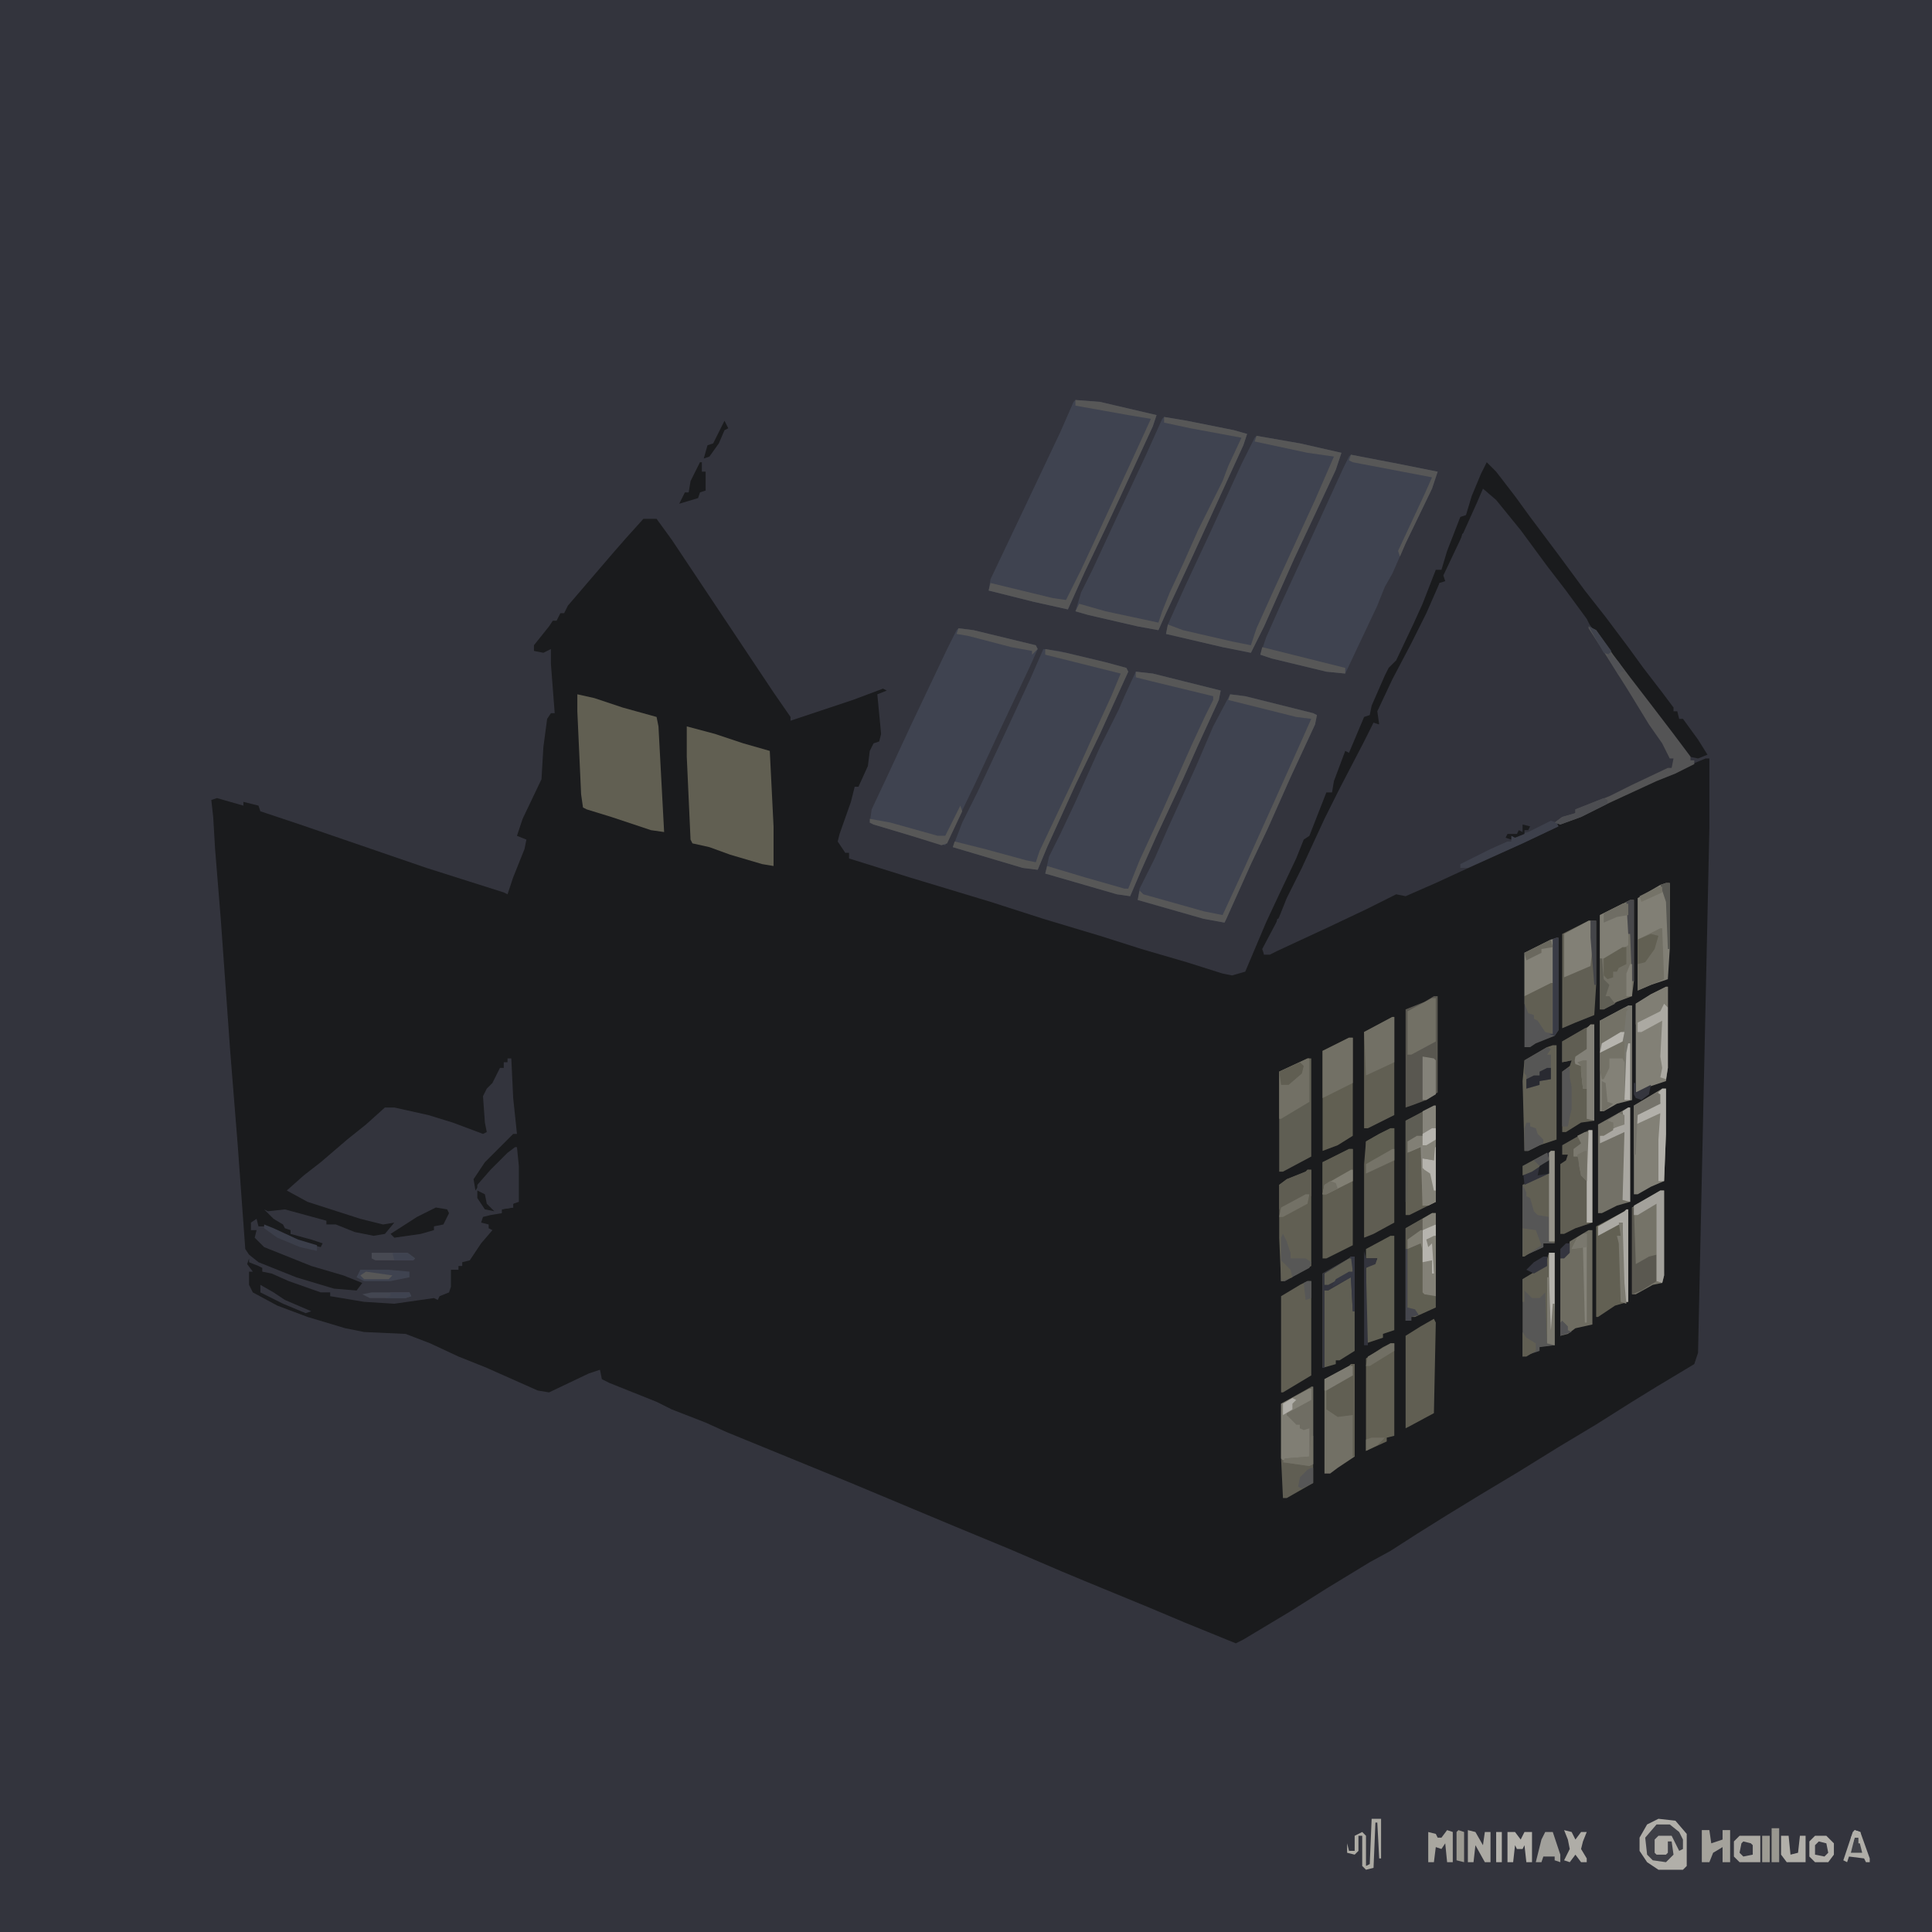
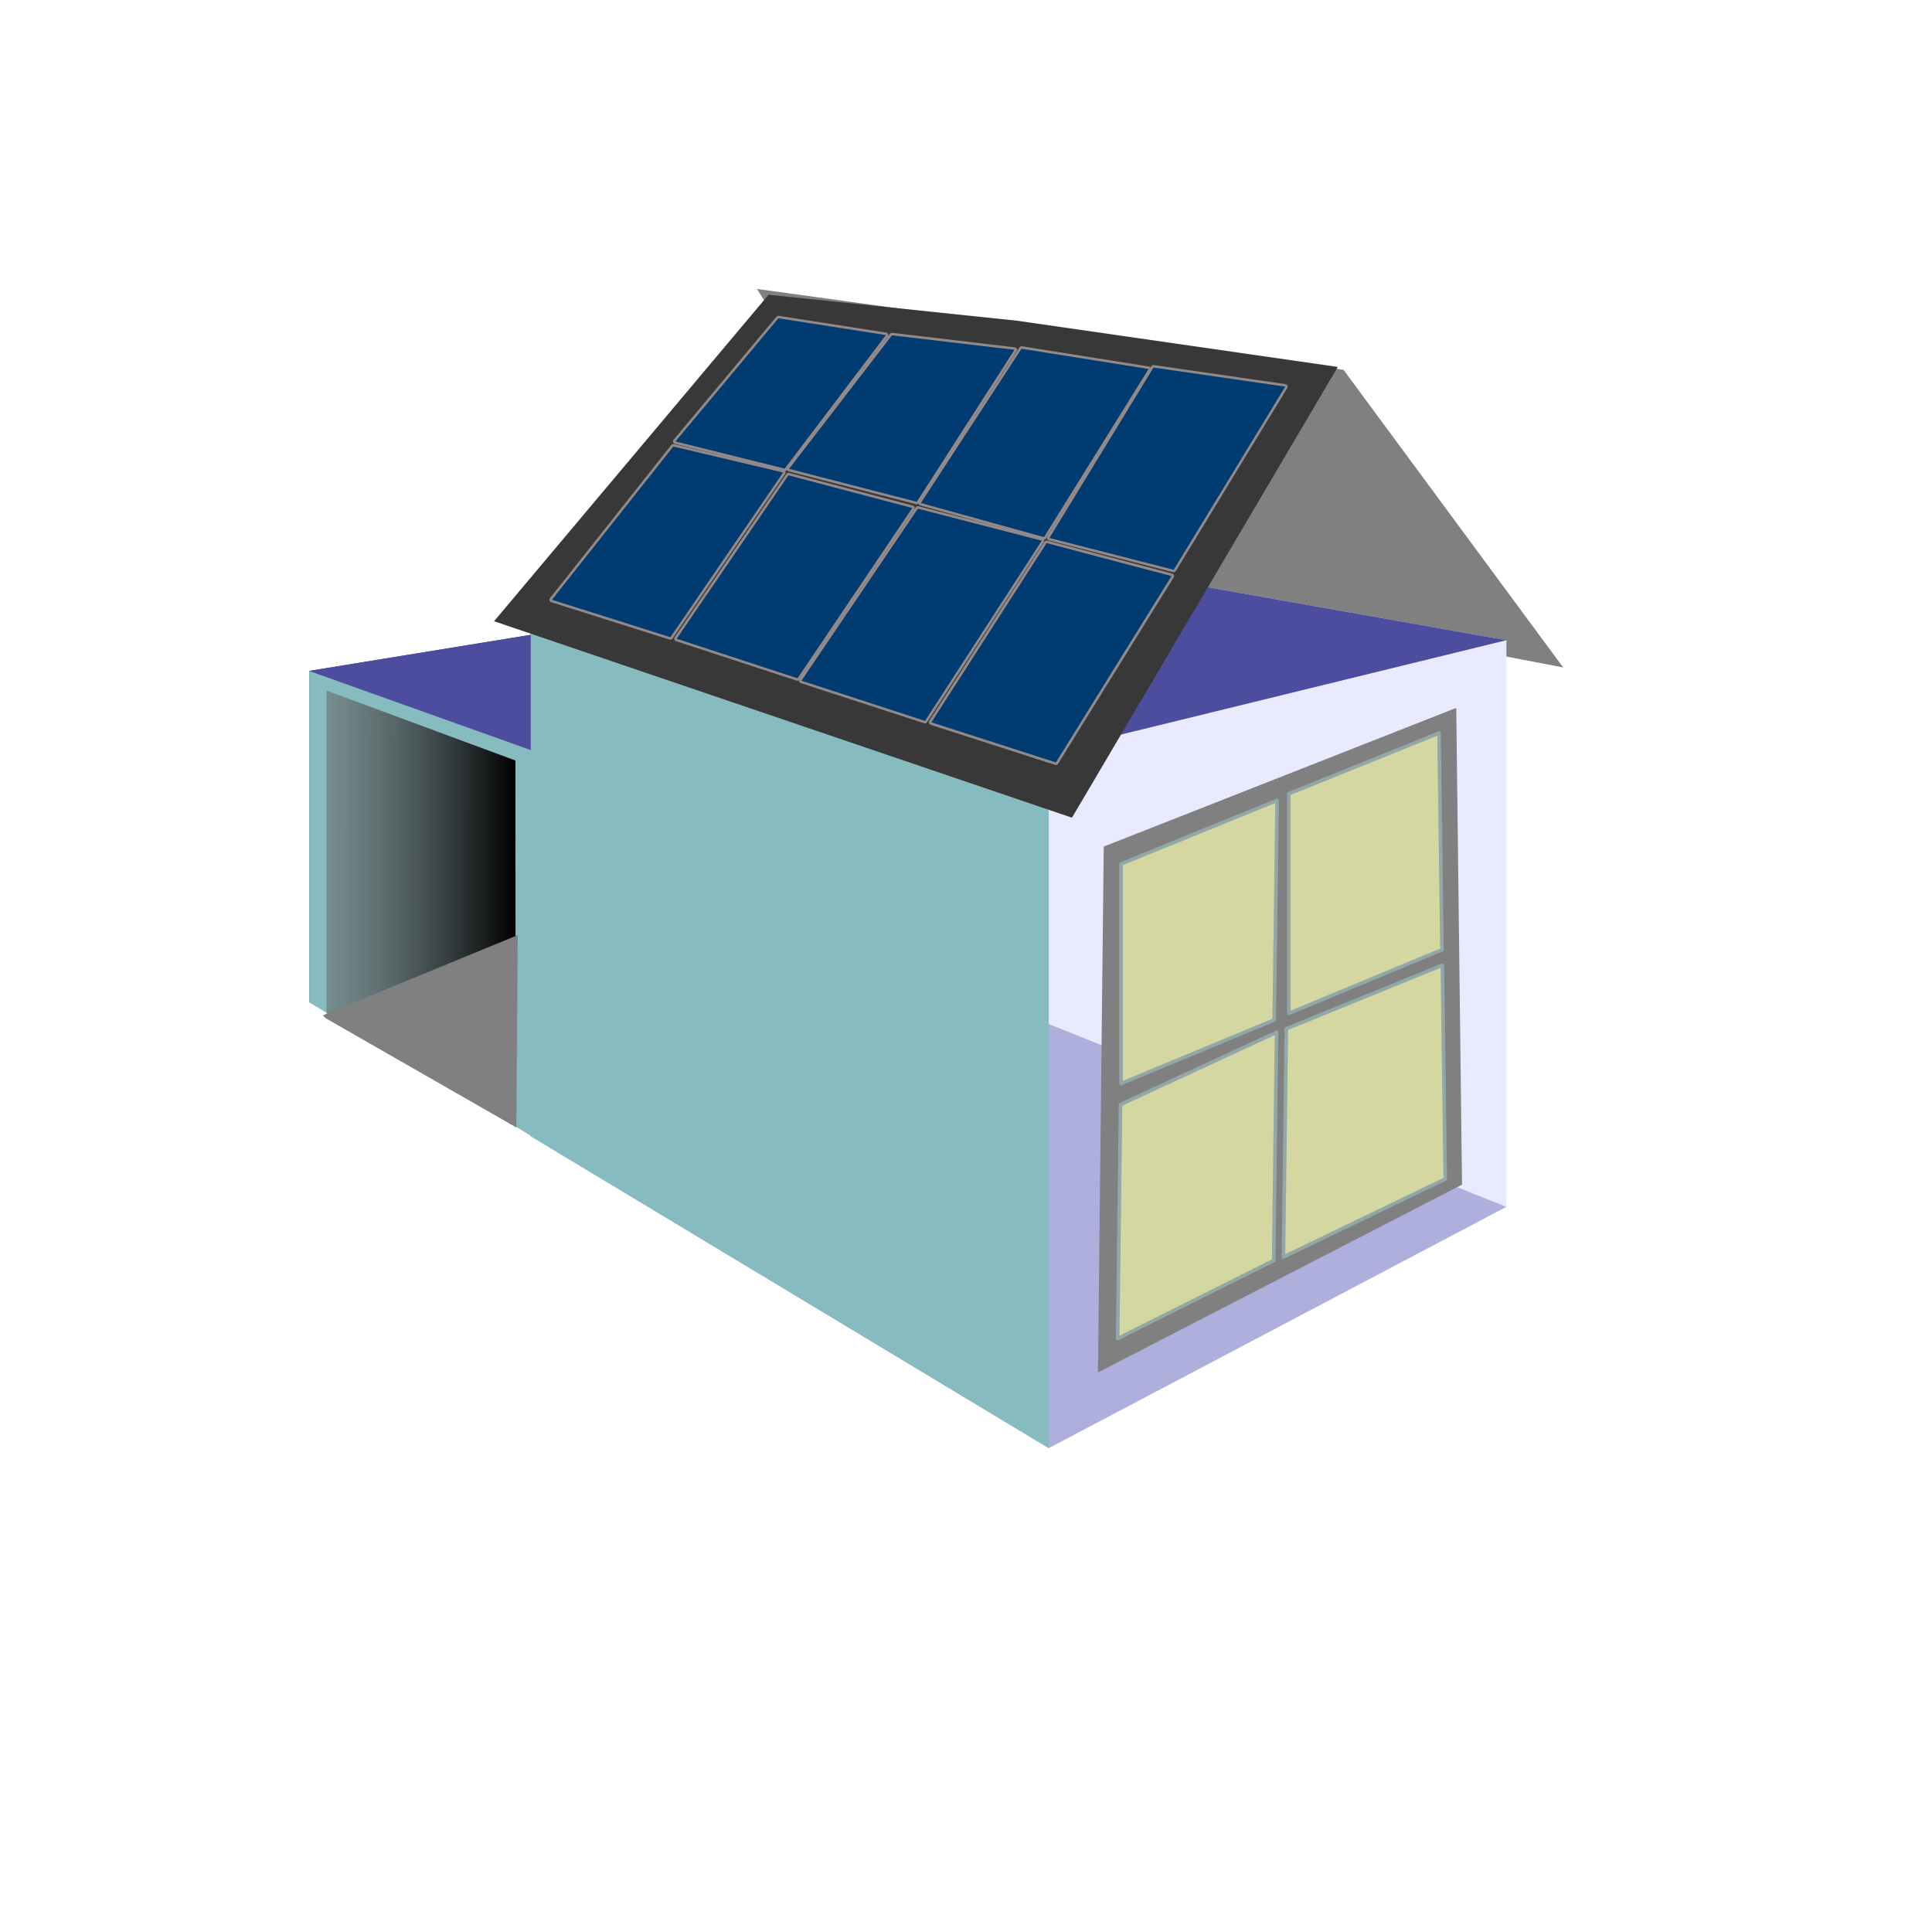
- <svg xmlns="http://www.w3.org/2000/svg" version="1.1" viewBox="0 0 1024 1024" width="1024" height="1024">
-   <path transform="translate(0)" d="m0 0h1024v1024h-1024z" fill="#33343D" />
-   <path transform="translate(788,245)" d="m0 0 5 5 10 13 8 11 15 20 14 19 11 14 12 16 8 11 10 13 6 8v2h2l1 4h2l8 11 5 8-5 2-5-1-10-13-12-16-11-14-8-11-10-14-4-5-12-16-16-21-9-12-13-16-3-3-4 8-6 14-2 1-1 5-8 17 1 4h-4l-3 10-8 16-8 15-11 23-2 6 1 2-1 3-3 1-12 23-10 21-8 16-10 21-5 10-4 11h-2l-1 5-6 12v2l29-13 8-4 17-8 12-6 6-2 3 1 16-7 15-7 37-17 14-7 13-5 22-11 16-7 14-6 12-5h2v37l-4 185-2 93-2 6-20 12-13 8-19 12-20 12-21 13-20 12-18 11-16 10-14 9-11 6-23 14-19 12-25 15-4 2-27-11-19-8-34-14-12-5-28-12-29-12-55-23-66-27-11-5-18-7-8-4-25-10-4-2-1-5-6 2-21 10-6-1-27-12-15-6-15-7-13-5-22-1-10-2-20-6-16-6-13-7-2-4v-7h2l-3-4 1-3v2l5 2 2 1v2l5 1 9 4 17 6h5v2l18 3 16 1 21-3 2 1 1-2 5-2 1-3v-9h4v-2h2v-2l4-1 6-9 6-7-2-1v-2l-4-1 1-3 4-1 6-1v-2l6-1v-2l2-1v-19l-1-9-12 11-7 8-2 3-1-6 6-9 15-15h2l-2-19-1-21h-2v2h-2v3h-2l-4 8-3 3-2 4 1 14 1 5-2 1-16-6-13-4-18-4h-5l-10 9-10 8-14 12-9 7-9 8 11 6 28 9 12 3 6-1-5 6-6 1-10-2-10-4h-5v-2l-22-6-9 1-2-1 5 5 5 3 1 2 3 1v2l11 3 6 2-1 2-12-3-16-8h-5l-1-4-3 2v4h3l-1 4 5 5 25 10 17 5 10 4-3 4-12-1-20-6-20-8-5-4-2-3-4-55-4-50-5-70-3-37-1-17-1-9 3-1 14 4v-2l8 2 1 3 21 7 67 23 41 13 2 1 3-9 6-15 1-5-5-2 3-9 10-21 1-17 2-15 2-3h2l-2-26v-8l-4 2-5-1v-3l8-10 2-3h2l2-4h2l2-4 24-28 7-8 9-10h7l8 11 54 81 9 13v2l33-11 16-6 2 1-5 2 2 21-1 4-3 1-2 4-1 8-5 11h-2l-2 8-6 17-1 4 4 6h2v3l32 10 43 13 28 9 30 9 22 7 24 7 19 6 5 1 7-2 11-26 7-15 9-19 4-10 3-2 9-23h3l1-6 6-16 2 1 8-19 3-1 1-5 7-16 2-4 4-4 9-19 5-11 7-18h3l3-10 7-18 3-1 3-10 5-12z" fill="#1A1B1D" />
-   <path transform="translate(786,259)" d="m0 0 7 6 13 16 14 19 10 13 11 15 4 8 7 11 12 19 11 18 10 15v3h2l-1 5-17 8-16 8-16 6h-2v2l-10 5 1 2-19 9-33 15-13 6-16 7-5-1-16 8-19 9-28 13-4 2h-3l-1-3 9-17 4-10 8-16 12-26 8-16 13-25 5-10 3 1-1-7 8-17 10-19 8-16 7-16 3-1-1-3 9-19 9-20z" fill="#32333C" />
-   <path transform="translate(652,368)" d="m0 0 8 1 36 9 2 1-1 5-13 28-12 27-9 19-13 29-1 2-11-2-35-10 1-6 8-16 7-16 15-33 9-21z" fill="#3F4350" />
-   <path transform="translate(602,356)" d="m0 0 9 1 36 9-1 5-11 24-8 18-14 30-8 18-6 14-7-1-38-11 2-9 6-12 8-17 13-29 10-20 3-7z" fill="#3F4350" />
-   <path transform="translate(716,241)" d="m0 0 26 5 20 4-3 9-14 29-7 16-4 7-4 10-17 36-10-1-29-7-6-2 3-9 8-18 17-37 16-35 3-6z" fill="#3F4350" />
-   <path transform="translate(666,231)" d="m0 0 23 4 22 5-3 9-7 15-15 32-16 36-7 14-15-3-30-7 1-5 9-20 14-30 16-35 7-14z" fill="#3F4350" />
-   <path transform="translate(553,344)" d="m0 0 8 1 25 6 11 3 1 2-15 33-13 27-15 33-5 12-8-1-37-11 5-13 8-16 15-32 13-28z" fill="#3F4350" />
-   <path transform="translate(617,221)" d="m0 0 12 2 25 5 7 2-2 6-16 35-11 24-14 30-4 9-11-2-26-6-7-2 3-10 6-12 13-28 15-32 9-20z" fill="#3F4350" />
-   <path transform="translate(508,333)" d="m0 0 8 1 33 8 1 2-4 9-16 34-13 28-13 27-3 6-11-3-27-8-2-1 1-7 8-17 13-28 19-40 5-10z" fill="#3F4350" />
-   <path transform="translate(570,212)" d="m0 0 13 1 30 7-2 6-18 39-7 15-11 23-9 20-18-4-24-6 1-6 19-40 18-38 7-16z" fill="#3F4350" />
-   <path transform="translate(364,385)" d="m0 0 15 4 15 5 14 4 2 40v21l-6-1-17-5-11-4-9-2-1-2-2-44z" fill="#615F52" />
-   <path transform="translate(306,368)" d="m0 0 9 2 15 5 18 5 1 5 3 56-7-1-21-7-13-4-2-1-1-7-2-44z" fill="#615F52" />
-   <path transform="translate(825,497)" d="m0 0h1v49l-2 3-10 4-3 2h-3v-50l14-7z" fill="#555556" />
-   <path transform="translate(864,477)" d="m0 0h2v43l-1 8-8 3-7 4h-2v-50z" fill="#727065" />
-   <path transform="translate(693,561)" d="m0 0h2v52l-15 8h-2v-53z" fill="#5F5E53" />
-   <path transform="translate(842,488)" d="m0 0h4v34l-1 16-10 4-7 3v-50z" fill="#615F54" />
-   <path transform="translate(760,528)" d="m0 0h2v51l-6 4-8 3-3 1v-52l10-4z" fill="#595750" />
-   <path transform="translate(693,620)" d="m0 0h2v51l-14 8h-2l-1-23v-28l4-3 10-4z" fill="#615F53" />
-   <path transform="translate(716,666)" d="m0 0h2v50l-8 5h-2v2l-7 2v-50l14-8z" fill="#605F53" />
-   <path transform="translate(715,550)" d="m0 0h2v52l-8 5-8 3v-53z" fill="#615F52" />
-   <path transform="translate(695,735)" d="m0 0h1v51l-14 8h-2l-1-21v-29z" fill="#605E53" />
-   <path transform="translate(823,554)" d="m0 0h2v50l-9 3-6 3h-2l-1-37 1-11 12-7z" fill="#646256" />
-   <path transform="translate(738,539)" d="m0 0h1v52l-14 7h-2v-51z" fill="#615F53" />
-   <path transform="translate(883,468)" d="m0 0h2v35l-1 16-9 3-7 3v-49l12-7z" fill="#817F75" />
-   <path transform="translate(715,609)" d="m0 0h2v51l-14 7h-2v-51z" fill="#605E52" />
-   <path transform="translate(863,533)" d="m0 0h2v50l-8 2-7 4h-2v-48z" fill="#838177" />
-   <path transform="translate(693,679)" d="m0 0h2v50l-15 9h-1v-51l10-6z" fill="#615F53" />
-   <path transform="translate(863,587)" d="m0 0h1v50l-7 2-8 4h-2v-47z" fill="#737167" />
-   <path transform="translate(883,523)" d="m0 0h1v43l-1 7-9 3-5 3h-2v-47l8-5z" fill="#828076" />
-   <path transform="translate(760,586)" d="m0 0h1v51l-14 7h-2v-50z" fill="#615F53" />
-   <path transform="translate(843,543)" d="m0 0h2v51l-7 1-8 5h-2v-32l4-3 1-3-5 1v-11l14-8z" fill="#615F53" />
-   <path transform="translate(862,641)" d="m0 0h1v49l-7 2-9 6h-1v-48l15-8z" fill="#626053" />
-   <path transform="translate(716,723)" d="m0 0h2v49l-9 6-4 3h-3v-50l13-7z" fill="#727065" />
-   <path transform="translate(737,598)" d="m0 0h2v50l-11 6-5 2v-39l1-12 7-4z" fill="#5F5D52" />
-   <path transform="translate(880,631)" d="m0 0h2v45l-1 4-5 1-9 5h-2v-46l10-6z" fill="#757368" />
-   <path transform="translate(759,643)" d="m0 0h2v50l-11 5h-2v2h-3v-49z" fill="#605F52" />
-   <path transform="translate(842,599)" d="m0 0h2v49l-9 3-6 3h-2v-37l3-2 1-3h-3v-5z" fill="#605E53" />
-   <path transform="translate(881,577)" d="m0 0h2v24l-1 25-7 3-7 4h-2v-47z" fill="#828076" />
-   <path transform="translate(842,652)" d="m0 0h2v50l-9 2-4 3-4 1v-41l4-3 1-6z" fill="#6E6C61" />
-   <path transform="translate(821,664)" d="m0 0h3v49l-8 1v2l-9 3v-41l10-6 2-1z" fill="#575756" />
-   <path transform="translate(737,712)" d="m0 0h2v49l-4 1v2l-11 5v-49l9-6z" fill="#626053" />
-   <path transform="translate(760,699)" d="m0 0 1 2-1 48-13 7-2 1v-49l8-5z" fill="#605E52" />
-   <path transform="translate(737,655)" d="m0 0h2v50l-6 2v2l-9 3v-40l5-3 1-2h-6v-5z" fill="#616053" />
-   <path transform="translate(822,610)" d="m0 0h2v49h-6v2l-11 5v-38l11-6h3v-11z" fill="#615F53" />
-   <path transform="translate(842,332)" d="m0 0 4 2 9 13 9 12 10 13 13 17 9 12v2h2v2l-10 5-10 4-26 12-14 7-11 4-3-1 4-3 7-2v-2l18-7 12-6 19-9h2l1-5h-2l-4-8-7-10-11-18-12-19-9-14z" fill="#545455" />
-   <path transform="translate(879,964)" d="m0 0 9 1 6 7v17l-2 2h-13l-6-4-4-6v-7l4-7z" fill="#B1AFA9" />
-   <path transform="translate(666,231)" d="m0 0 23 4 22 5-3 9-7 15-15 32-16 36-7 14-15-3-30-7 1-5 8 3 26 6 10 2 3-9 9-20 22-48 10-23-14-2-28-6z" fill="#575757" />
-   <path transform="translate(602,356)" d="m0 0 9 1 36 9-1 5-11 24-8 18-14 30-8 18-6 14-7-1-38-11 1-4 20 6 21 6h2l6-15 12-26 16-36 7-15 4-8v-2l-33-8-8-2z" fill="#575757" />
-   <path transform="translate(273,608)" d="m0 0h1l1 10v19l-3 1v2l-7 1-3 1-5-1-4-6v-7l7-8 9-9z" fill="#32333C" />
-   <path transform="translate(652,368)" d="m0 0 8 1 36 9 2 1-1 5-13 28-12 27-9 19-13 29-1 2-11-2-35-10 1-5 2 2 32 9 10 2 12-26 18-40 13-29 4-9-8-1-36-9z" fill="#575757" />
-   <path transform="translate(554,344)" d="m0 0 11 2 21 5 11 3 1 2-15 33-13 27-15 33-5 12-8-1-37-11 1-3 16 4 22 6 5 1 2-6 18-38 9-20 11-24 5-12-40-10z" fill="#575756" />
-   <path transform="translate(617,221)" d="m0 0 12 2 25 5 7 2-2 6-16 35-11 24-14 30-4 9-11-2-26-6-7-2 2-4 14 4 28 6 2-6 4-10 7-15 8-18 13-26 3-8 7-15-27-5-14-3z" fill="#575757" />
-   <path transform="translate(570,212)" d="m0 0 13 1 30 7-2 6-18 39-7 15-11 23-9 20-18-4-24-6 1-4 33 8 7 1 8-16 7-15 6-13 13-28 11-24-12-2-28-5z" fill="#575757" />
-   <path transform="translate(694,736)" d="m0 0h1v6l-11 6h-2v2l4 2 1 3h2v2h5l1-3v20l-1-2-2 1-12 1-1-1v-29z" fill="#807E74" />
-   <path transform="translate(760,586)" d="m0 0h1v51l-4 2h-3l-1-31-7 3v-6l5-3h3v-13z" fill="#86847B" />
-   <path transform="translate(863,533)" d="m0 0h2v50h-4v-31l-13 6v-17z" fill="#77766E" />
-   <path transform="translate(715,550)" d="m0 0h2v24l-16 8v-25z" fill="#727065" />
-   <path transform="translate(693,561)" d="m0 0h1v23l-15 9h-1v-25z" fill="#727065" />
-   <path transform="translate(738,539)" d="m0 0h1v24l-15 7-1-23z" fill="#727065" />
-   <path transform="translate(759,529)" d="m0 0h2v23l-13 7h-2v-23z" fill="#727065" />
-   <path transform="translate(822,498)" d="m0 0h1v23l-13 7h-2v-23z" fill="#838177" />
-   <path transform="translate(860,479)" d="m0 0h3v22l-12 7h-3v-23z" fill="#807E74" />
-   <path transform="translate(821,664)" d="m0 0h3v49l-4-1-1-27-3 3h-4l-4-4v6h-1v-12l10-6 2-1z" fill="#615F53" />
-   <path transform="translate(880,492)" d="m0 0h1l1 27-14 6v-27z" fill="#727065" />
-   <path transform="translate(842,488)" d="m0 0h1l1 15-1 9-14 6v-23z" fill="#828076" />
-   <path transform="translate(807,628)" d="m0 0 2 4v2l2 1 2 7 2 2 6 1v13l3 1h-6v2l-11 5z" fill="#565656" />
-   <path transform="translate(716,723)" d="m0 0h2v49h-1v-22l-8 1-6-4v-11l12-7h2z" fill="#615F53" />
-   <path transform="translate(715,609)" d="m0 0h2v17l-14 7h-2v-17z" fill="#605E52" />
-   <path transform="translate(843,543)" d="m0 0h2v51l-4-1v-16h-2l-1-9v-3l-3-1-1-4 6-4 1-11z" fill="#838178" />
-   <path transform="translate(737,598)" d="m0 0h2v17l-15 7v-17l7-4z" fill="#605F52" />
-   <path transform="translate(759,649)" d="m0 0h2v38l-6-1-1-1v-33z" fill="#838177" />
-   <path transform="translate(822,521)" d="m0 0h1v27l-4-1-4-6-2-1v-2l-3-1-2-5v-4z" fill="#615F53" />
-   <path transform="translate(865,640)" d="m0 0h1l1 30 7-4 4-1v14l-8 5-5 2z" fill="#5A5850" />
-   <path transform="translate(716,666)" d="m0 0h2v29h-1l-1-18-12 7h-2v41h-1v-50l14-8z" fill="#33343D" />
-   <path transform="translate(231,640)" d="m0 0 6 1 1 2-3 6-5 1v2l-7 2-14 2-2-2 14-9z" fill="#1A1B1D" />
-   <path transform="translate(693,620)" d="m0 0h2v14l-5 1-12 6v-13l4-3 10-4z" fill="#5F5D52" />
-   <path transform="translate(880,631)" d="m0 0h2v45l-1 4-3-1v-41l-10 6h-2v-5z" fill="#A3A19B" />
-   <path transform="translate(881,577)" d="m0 0h2v24l-1 25h-3v-22l1-14-13 6v-5l11-6h2l-1-6z" fill="#B2B0AA" />
-   <path transform="translate(820,555)" d="m0 0 2 1-2 3h2v13l-6 1v2l-7 2v-7l-1-1v-7z" fill="#565655" />
-   <path transform="translate(863,587)" d="m0 0h1v50l-4-1 1-36-13 6v-4l11-6h2l-1-7z" fill="#A9A7A1" />
-   <path transform="translate(716,241)" d="m0 0 26 5 20 4-3 9-14 29-3 7-1-3 14-30 4-9-42-8-2-1z" fill="#575757" />
-   <path transform="translate(695,735)" d="m0 0h1v41l-2 1-14-2 1-2 13-1v-15l-3 1-2-1v-2h-2l-5-5v-2l10-5 3-1z" fill="#6F6D63" />
-   <path transform="translate(862,641)" d="m0 0h1v49h-2l-1-10v-32l-13 7v-5l14-8z" fill="#ABA9A3" />
-   <path transform="translate(883,523)" d="m0 0h1v11h-2l-2 3-13 6v-11l8-5z" fill="#807E74" />
-   <path transform="translate(922,973)" d="m0 0h11v14h-11l-3-3v-8z" fill="#ACAAA4" />
-   <path transform="translate(822,435)" d="m0 0 3 1 1 2-19 9-29 13h-4v-2l16-8 9-4h2v-3l9-2z" fill="#3D404B" />
-   <path transform="translate(882,532)" d="m0 0 2 2v32l-1 6-3-1 1-5-1-6 1-19-11 6h-2v-5l12-6z" fill="#ABA9A2" />
-   <path transform="translate(878,967)" d="m0 0h7l5 4 2 4v5l-2 1-4-8h-7l-2 2v7l1 1h5l1-1v-6h2l1 7-4 4-7-1-3-3-1-9z" fill="#3E3F46" />
-   <path transform="translate(680,654)" d="m0 0 2 4 2 6v3h8l3 2-1 3-13 7h-2v-23z" fill="#575756" />
-   <path transform="translate(902,970)" d="m0 0h4l1 7 6-2v-5h4v17h-4v-8l-5 3-2 5h-4z" fill="#A4A29B" />
-   <path transform="translate(669,343)" d="m0 0 44 11v3l-10-1-29-7-6-2z" fill="#575757" />
-   <path transform="translate(863,533)" d="m0 0m-2 1 2 1-1 1-1 10-9 6-4 2v-13z" fill="#737166" />
-   <path transform="translate(962,973)" d="m0 0h6l4 4v6l-3 4h-7l-3-3v-8z" fill="#B3B1AB" />
-   <path transform="translate(825,497)" d="m0 0h1v49l-2 3-3-1h2v-50z" fill="#393B45" />
-   <path transform="translate(840,545)" d="m0 0h1v11l-6 4-1 5-1-3-5 1v-11z" fill="#605E53" />
-   <path transform="translate(509,427)" d="m0 0 1 3-8 17-3 1-16-5-20-6-2-1v-2l11 2 25 7h4z" fill="#575757" />
-   <path transform="translate(759,643)" d="m0 0h2v6l-6 3-1 11-1-4-6 3h-2v-11z" fill="#5F5D53" />
-   <path transform="translate(754,560)" d="m0 0 6 1 1 1v18l-5 3h-2z" fill="#848279" />
-   <path transform="translate(842,599)" d="m0 0h2v49h-3v-45z" fill="#B5B3AD" />
-   <path transform="translate(191,673)" d="m0 0h15l11 1v3l-10 2h-14l-4-2z" fill="#3F4350" />
-   <path transform="translate(778,970)" d="m0 0 4 1 4 7 1-7h3v16h-3l-5-9-1 9h-3z" fill="#ABA9A3" />
-   <path transform="translate(767,970)" d="m0 0 3 1v16h-3l-1-10-2 3-3-1-1 8h-3v-16l4 1 1 2h2z" fill="#A9A7A0" />
-   <path transform="translate(820,611)" d="m0 0h1v11l-13 6-1-10z" fill="#31323B" />
-   <path transform="translate(753,590)" d="m0 0h1v12l-7 3-1 32h-1v-43z" fill="#5E5D54" />
-   <path transform="translate(799,971)" d="m0 0h4l3 4 2-4h4v16h-3l-1-9-1 2h-3l-1-2-1 9h-3z" fill="#B4B2AC" />
-   <path transform="translate(822,610)" d="m0 0h2v48h-3v-47z" fill="#96948B" />
-   <path transform="translate(508,333)" d="m0 0 8 1 33 8 1 2-3 3v-2l-11-2-23-6-6-1z" fill="#575757" />
-   <path transform="translate(831,566)" d="m0 0h1v5l1 5v12l-1 4-1 5h-3v-29z" fill="#575757" />
-   <path transform="translate(727,964)" d="m0 0h5v21h-1l-1-19h-1l-1 24-4 1-2-2v-16h-2v8l-2 2-4-1v-5l1 4h3v-8l4-2 2 2v16l2-1z" fill="#ADABA4" />
-   <path transform="translate(371,245)" d="m0 0h1v5h2v10l-3 1-1 3-10 3 3-6h2l1-6z" fill="#1A1B1D" />
-   <path transform="translate(860,502)" d="m0 0h2v9l-4 2-1 2h-2v3l-3 1-2-2v-9z" fill="#626053" />
-   <path transform="translate(819,971)" d="m0 0h4l4 12v4l-3-1v-2h-6l-1 3h-3l3-12z" fill="#A1A09B" />
-   <path transform="translate(858,552)" d="m0 0h3v11l-1-2h-7v5l-3 6h-1l-1-5v-9z" fill="#747267" />
-   <path transform="translate(983,970)" d="m0 0 3 1 5 14v2h-2l-1-2-8-1-1 3-2-1 5-15z" fill="#B0AEA8" />
-   <path transform="translate(944,973)" d="m0 0h4l1 10 4-1 1-9h3v14h-10l-3-4z" fill="#B1AFA9" />
-   <path transform="translate(821,664)" d="m0 0h3v27l-1 15-2-1z" fill="#B5B3AD" />
-   <path transform="translate(759,649)" d="m0 0h2v6l-5 2 1 2h3v16h-1v-7l-5 1v-17z" fill="#B6B4AE" />
-   <path transform="translate(754,619)" d="m0 0 4 2 2 3 1 13-4 2h-3z" fill="#838177" />
-   <path transform="translate(875,495)" d="m0 0 4 1-2 7-5 7-4 1v-13z" fill="#626053" />
-   <path transform="translate(840,600)" d="m0 0h2l-1 26-3-3-1-5v-5h-3v-4l4-3-2-4z" fill="#7B796F" />
-   <path transform="translate(878,579)" d="m0 0 2 1v5l-12 6-1 21h-1v-26z" fill="#75736B" />
-   <path transform="translate(807,651)" d="m0 0 7 1 3 8-9 6h-1z" fill="#615F53" />
-   <path transform="translate(715,667)" d="m0 0h2v7l-13 7h-2v-6z" fill="#5F5E53" />
-   <path transform="translate(829,970)" d="m0 0 4 1 2 4 3-4h3l-2 5-1 4 3 5v2h-3l-3-4-3 4-3-1 3-6-1-5z" fill="#AFADA7" />
-   <path transform="translate(809,595)" d="m0 0h2v2l3 1 1 3 3 3v2l-8 4h-2v-12z" fill="#575757" />
-   <path transform="translate(694,736)" d="m0 0h1v6l-11 6-4 2v-6z" fill="#828076" />
-   <path transform="translate(850,423)" d="m0 0 2 1v2l-14 7-11 4-3-1 4-3 7-2v-2z" fill="#4C4D51" />
-   <path transform="translate(197,664)" d="m0 0h19l4 3-1 1h-20l-2-1z" fill="#474952" />
-   <path transform="translate(689,563)" d="m0 0 2 2-1 4-7 6h-4l-1-7z" fill="#605E52" />
-   <path transform="translate(839,654)" d="m0 0h2v47h-1l-1-40-6 1 3-6z" fill="#848278" />
-   <path transform="translate(140,649)" d="m0 0 5 2 13 6 10 3v3l-9-2-12-5-7-5z" fill="#3B3E4A" />
-   <path transform="translate(716,620)" d="m0 0h1v6l-14 7h-2l1-5z" fill="#817F74" />
-   <path transform="translate(715,724)" d="m0 0h2v5l-14 8h-1v-6z" fill="#7F7D73" />
-   <path transform="translate(848,508)" d="m0 0h1l1 11 3 3-2 6h2l3 4-6 3h-2z" fill="#605F55" />
-   <path transform="translate(738,609)" d="m0 0h1v6l-15 7v-5z" fill="#757368" />
-   <path transform="translate(723,663)" d="m0 0 1 4h6l-1 3-5 2 1 41h-2z" fill="#33343D" />
-   <path transform="translate(692,633)" d="m0 0h2l-1 5-13 7h-2l1-5z" fill="#737166" />
-   <path transform="translate(939,969)" d="m0 0h4v18h-4z" fill="#999790" />
-   <path transform="translate(820,677)" d="m0 0h1l1 28 1-14h1v22l-4-1z" fill="#7C7A70" />
-   <path transform="translate(864,477)" d="m0 0h2v43h-1l-1-25h-1l-1-17z" fill="#47474A" />
-   <path transform="translate(737,712)" d="m0 0h2v4l-13 8h-2l1-5z" fill="#716F64" />
-   <path transform="translate(820,566)" d="m0 0h2v6l-6 1v2l-7 2v-5l4-2h3v-2z" fill="#292A31" />
-   <path transform="translate(773,970)" d="m0 0 3 1v16l-4-1v-15z" fill="#9C9A92" />
-   <path transform="translate(197,685)" d="m0 0h20l1 2-3 1h-19l-4-2z" fill="#434651" />
-   <path transform="translate(745,662)" d="m0 0h1v31l4 1 2 3-4 1v2h-3z" fill="#45464D" />
-   <path transform="translate(863,553)" d="m0 0h1v30h-3l1-25z" fill="#B6B4AE" />
-   <path transform="translate(760,608)" d="m0 0h1v23h-1l-2-9-3-2-1-1v-5l6 1z" fill="#B6B4AE" />
-   <path transform="translate(858,648)" d="m0 0h2l1 32 1 11-3-1-1-31-1-4h2z" fill="#7D7B71" />
-   <path transform="translate(820,611)" d="m0 0 1 4-9 6-5 2v-5z" fill="#5F5E53" />
-   <path transform="translate(860,479)" d="m0 0h3v6l-6 1-7 3v-5z" fill="#6F6D64" />
-   <path transform="translate(716,666)" d="m0 0h2v29h-1l-1-18-10 5 2-4 7-4h2z" fill="#363843" />
-   <path transform="translate(807,706)" d="m0 0 2 3 5 3v4l-5 3h-2z" fill="#615F53" />
-   <path transform="translate(138,681)" d="m0 0 7 4 6 4 14 6-3 1-12-5-12-6z" fill="#33343D" />
-   <path transform="translate(859,547)" d="m0 0h2l-1 5-12 6 1-5z" fill="#B6B4AE" />
-   <path transform="translate(883,468)" d="m0 0h2v35h-1l-1-25-3-9z" fill="#575752" />
-   <path transform="translate(759,604)" d="m0 0h2l-1 11-6-1v-7z" fill="#848278" />
-   <path transform="translate(843,488)" d="m0 0h3v34h-1l-2-25z" fill="#444549" />
-   <path transform="translate(934,973)" d="m0 0h4v14h-4z" fill="#9D9B93" />
-   <path transform="translate(822,498)" d="m0 0 1 4-6 1v2l-8 4-1-4z" fill="#6A685E" />
-   <path transform="translate(695,761)" d="m0 0h1v15l-2 1-14-2 1-2 13-1z" fill="#737166" />
-   <path transform="translate(695,778)" d="m0 0h1v8l-6 3-2-1 1-5 4-4z" fill="#565656" />
-   <path transform="translate(384,223)" d="m0 0 2 4-2 1-3 7-5 7-3 1 2-7 3-1 4-8z" fill="#1A1B1D" />
-   <path transform="translate(818,666)" d="m0 0h2v5l-7 4-4-2 4-4z" fill="#33343D" />
-   <path transform="translate(840,610)" d="m0 0h1v16l-3-3-2-11z" fill="#737166" />
-   <path transform="translate(793,971)" d="m0 0h3v16h-3z" fill="#B4B2AC" />
-   <path transform="translate(753,652)" d="m0 0h1v11l-1-4-7 3v-5z" fill="#807E73" />
-   <path transform="translate(751,602)" d="m0 0h3v5l-8 4v-6z" fill="#817F75" />
-   <path transform="translate(964,976)" d="m0 0 4 1 1 5-2 2-5-1v-5z" fill="#383941" />
-   <path transform="translate(924,976)" d="m0 0 4 1 1 1v5l-5 1-2-2 1-5z" fill="#363740" />
-   <path transform="translate(864,511)" d="m0 0h1v17h-3v-12z" fill="#838177" />
-   <path transform="translate(194,674)" d="m0 0 14 2-2 2h-13l-2-2z" fill="#575757" />
-   <path transform="translate(759,598)" d="m0 0h2v6l-5 3h-2v-6z" fill="#B6B4AE" />
-   <path transform="translate(858,590)" d="m0 0 3 1v5l-6 2v-3l-3-1z" fill="#817F75" />
-   <path transform="translate(679,668)" d="m0 0 5 5 1 4-6 2z" fill="#615F53" />
-   <path transform="translate(839,654)" d="m0 0h2v7l-8 1 3-6z" fill="#7A786E" />
-   <path transform="translate(759,643)" d="m0 0h2v6l-7 3v-6z" fill="#848278" />
-   <path transform="translate(849,573)" d="m0 0 2 1 1 10 3 1-5 4h-1z" fill="#727066" />
-   <path transform="translate(866,574)" d="m0 0h1v5l8-4-1 5-4 3-3-1-1-2z" fill="#35363E" />
-   <path transform="translate(208,664)" d="m0 0h8l4 3-1 1h-10z" fill="#3F4350" />
-   <path transform="translate(253,631)" d="m0 0 4 2 1 5 4 4-5-1-4-6z" fill="#1A1B1D" />
-   <path transform="translate(851,594)" d="m0 0 4 1v4l-5 3h-2v-6z" fill="#757368" />
-   <path transform="translate(839,562)" d="m0 0h2v15h-2l-1-9v-3l-2-2z" fill="#737166" />
-   <path transform="translate(842,332)" d="m0 0 4 2 8 11-1 2-3-1z" fill="#40434D" />
-   <path transform="translate(727,762)" d="m0 0h7l-4 4-6 3v-6z" fill="#706E62" />
-   <path transform="translate(879,470)" d="m0 0h2v3l-11 5-1-3z" fill="#757368" />
-   <path transform="translate(853,346)" d="m0 0 5 5 3 5h-2l-1 2-6-10z" fill="#505155" />
-   <path transform="translate(207,685)" d="m0 0h10l1 2-3 1h-11l3-1z" fill="#3F4350" />
-   <path transform="translate(820,615)" d="m0 0h1v7l-6 1 1-5z" fill="#1F2024" />
-   <path transform="translate(983,974)" d="m0 0h2l2 8h-6z" fill="#414248" />
-   <path transform="translate(685,741)" d="m0 0 2 1-2 2v3l-5 3v-6z" fill="#B0AEA8" />
-   <path transform="translate(705,626)" d="m0 0 3 1 1 3-6 3h-2l1-5z" fill="#737166" />
-   <path transform="translate(760,655)" d="m0 0h1v19h-1l-1-15-2 2-1-4z" fill="#848278" />
-   <path transform="translate(693,679)" d="m0 0h2v9l-3 1-1-9z" fill="#575757" />
-   <path transform="translate(830,659)" d="m0 0h2v5l-3 3h-2v-5z" fill="#34353F" />
-   <path transform="translate(807,437)" d="m0 0 4 1-1 2h-2v2l-5 2-2-1v2l-3-1 1-2h5l1-2 2 1z" fill="#1A1B1D" />
-   <path transform="translate(983,970)" d="m0 0 3 1 1 6h-2v-3h-2l-1 3-1-3z" fill="#B2B0A9" />
-   <path transform="translate(828,700)" d="m0 0 3 3v2l2 1-6 2v-7z" fill="#525254" />
-   <path transform="translate(820,611)" d="m0 0 1 4-5 3-3-3z" fill="#535354" />
+ <svg xmlns="http://www.w3.org/2000/svg" xmlns:xlink="http://www.w3.org/1999/xlink" width="1080" height="1080" viewBox="0 0 1080 1080" version="1.1" id="svg1">
+   <defs id="defs1">
+     <linearGradient id="linearGradient35">
+       <stop style="stop-color:#000000;stop-opacity:1;" offset="0" id="stop35" />
+       <stop style="stop-color:#e7e7e7;stop-opacity:0;" offset="1" id="stop36" />
+     </linearGradient>
+     <linearGradient id="linearGradient21">
+       <stop style="stop-color:#ffdd55;stop-opacity:1;" offset="0.697" id="stop21" />
+       <stop style="stop-color:#ffdd55;stop-opacity:0.498;" offset="0.848" id="stop23" />
+     </linearGradient>
+     <clipPath clipPathUnits="userSpaceOnUse" id="clipPath18">
+       <use x="0" y="0" xlink:href="#g17" id="use18" />
+     </clipPath>
+     <radialGradient xlink:href="#linearGradient21" id="radialGradient22-7" cx="670.297" cy="526.546" fx="670.297" fy="526.546" r="44.61" gradientTransform="matrix(0.841826,0.8664785,-1.809034,1.757565,1058.564,-979.691)" gradientUnits="userSpaceOnUse" />
+     <radialGradient xlink:href="#linearGradient21" id="radialGradient22-4" cx="670.297" cy="526.546" fx="670.297" fy="526.546" r="44.61" gradientTransform="matrix(0.841826,0.8664785,-1.809034,1.757565,1058.564,-979.691)" gradientUnits="userSpaceOnUse" />
+     <linearGradient xlink:href="#linearGradient35" id="linearGradient36" x1="288.174" y1="477.284" x2="54.513" y2="476.765" gradientUnits="userSpaceOnUse" />
+   </defs>
+   <path style="font-variation-settings:normal;opacity:1;vector-effect:none;fill:#808080;fill-opacity:1;stroke-width:1;stroke-linecap:butt;stroke-linejoin:miter;stroke-miterlimit:4;stroke-dasharray:none;stroke-dashoffset:0;stroke-opacity:1;-inkscape-stroke:none" d="M 751.056,206.742 873.809,373.105 512.01,303.653 423.175,161.517" id="path16" />
+   <g id="layer1">
+     <g id="g7" style="fill:#000000">
+       <path id="path13" style="fill:#e9e9ff;fill-rule:evenodd;stroke:none;stroke-linejoin:round" d="m 346.454,346.762 139.393,36.23 V 575.298 L 346.454,514.003 Z" points="485.847,382.992 485.847,575.298 346.454,514.003 346.454,346.762 " />
+       <path id="path8" style="fill:#353564;fill-rule:evenodd;stroke:none;stroke-linejoin:round" d="M 172.824,375.049 V 560.249 L 346.454,514.003 V 346.762 Z" points="172.824,560.249 346.454,514.003 346.454,346.762 172.824,375.049 " />
+       <path id="path12" style="fill:#afafde;fill-rule:evenodd;stroke:none;stroke-linejoin:round" d="M 172.824,560.249 300.422,637.035 485.847,575.298 346.454,514.003 Z" points="300.422,637.035 485.847,575.298 346.454,514.003 172.824,560.249 " />
+       <path id="path9" style="fill:#4d4d9f;fill-rule:evenodd;stroke:none;stroke-linejoin:round" d="M 172.824,375.049 300.422,420.597 485.847,382.992 346.454,346.762 Z" points="300.422,420.597 485.847,382.992 346.454,346.762 172.824,375.049 " />
+       <path id="path11" style="fill:#d7d7ff;fill-rule:evenodd;stroke:none;stroke-linejoin:round" d="m 300.422,420.597 v 216.439 L 485.847,575.298 V 382.992 Z" points="300.422,637.035 485.847,575.298 485.847,382.992 300.422,420.597 " />
+     </g>
+     <g id="g2" style="fill:#000000">
+       <path id="path7" style="fill:#e9e9ff;fill-rule:evenodd;stroke:none;stroke-linejoin:round" d="M 540.894,304.452 842.093,357.87 V 674.629 L 540.894,554.294 Z" points="842.093,357.87 842.093,674.629 540.894,554.294 540.894,304.452 " />
+       <path id="path2" style="fill:#353564;fill-rule:evenodd;stroke:none;stroke-width:2.001;stroke-linejoin:round" d="M 296.678,342.414 V 635.147 L 540.894,554.294 V 304.452 Z" points="296.678,635.147 540.894,554.294 540.894,304.452 296.678,342.414 " />
+       <path id="path6" style="fill:#afafde;fill-rule:evenodd;stroke:none;stroke-linejoin:round" d="M 296.678,635.147 586.26,809.532 842.093,674.629 540.894,554.294 Z" points="586.26,809.532 842.093,674.629 540.894,554.294 296.678,635.147 " />
+       <path id="path3" style="fill:#4d4d9f;fill-rule:evenodd;stroke:none;stroke-linejoin:round" d="M 296.678,342.414 586.26,420.506 842.093,357.87 540.894,304.452 Z" points="586.26,420.506 842.093,357.87 540.894,304.452 296.678,342.414 " />
+       <g id="g18" clip-path="url(#clipPath18)">
+         <g id="g17">
+           <path id="path5" style="fill:#adfff8;fill-rule:evenodd;stroke-linejoin:round;fill-opacity:1" d="M 586.26,809.532 842.093,674.629 V 354.639 L 723.06,203.443 584.645,417.275 Z" />
+         </g>
+       </g>
+       <g id="g39">
+         <path id="path10" style="fill:#86bbbf;fill-rule:evenodd;stroke:none;stroke-linejoin:round;fill-opacity:1" d="m 172.824,375.049 127.599,45.548 v 216.439 L 172.824,560.249 Z" points="300.422,420.597 300.422,637.035 172.824,560.249 172.824,375.049 " />
+         <path id="path4" style="fill:#86bbbf;fill-rule:evenodd;stroke:none;stroke-width:2.001;stroke-linejoin:round;fill-opacity:1" d="M 296.678,342.414 586.26,420.506 V 809.532 L 296.678,635.147 Z" points="586.26,420.506 586.26,809.532 296.678,635.147 296.678,342.414 " />
+       </g>
+     </g>
+     <path style="fill:url(#linearGradient36)" d="m 182.515,386.026 105.599,39.101 0.06,100.046 -105.66,43.368 z" id="path14" />
+     <path style="fill:#808080" d="M 180.461,567.59 289.411,522.729 288.651,630.28 182.076,569.206 Z" id="path14-3" />
+     <g id="g16">
+       <path style="font-variation-settings:normal;opacity:1;vector-effect:none;fill:#383838;fill-opacity:1;stroke-width:1;stroke-linecap:butt;stroke-linejoin:miter;stroke-miterlimit:4;stroke-dasharray:none;stroke-dashoffset:0;stroke-opacity:1;-inkscape-stroke:none" d="M 276.195,347.262 429.636,164.748 v 0 L 568.541,179.284 747.825,205.127 599.229,457.094" id="path15" />
+     </g>
+   </g>
+   <path style="font-variation-settings:normal;opacity:1;vector-effect:none;fill:#808080;fill-opacity:1;stroke-width:1;stroke-linecap:butt;stroke-linejoin:miter;stroke-miterlimit:4;stroke-dasharray:none;stroke-dashoffset:0;stroke-opacity:1;-inkscape-stroke:none" d="M 616.996,473.246 613.766,767.207 817.278,662.221 814.047,395.717 Z" id="path19" />
+   <path style="font-variation-settings:normal;opacity:1;fill:#fbffad;fill-opacity:0.686;stroke-width:2;stroke-linecap:round;stroke-linejoin:round;stroke-miterlimit:4;stroke-dasharray:none;stroke-dashoffset:0;stroke-opacity:1;stroke:#91a7a8;paint-order:markers fill stroke" d="m 626.687,482.937 87.219,-35.534 -1.615,122.753 -85.604,35.534 z" id="path20" />
+   <path style="font-variation-settings:normal;fill:#fbffad;fill-opacity:0.686;stroke:#91a7a8;stroke-width:2;stroke-linecap:round;stroke-linejoin:round;stroke-miterlimit:4;stroke-dasharray:none;stroke-dashoffset:0;stroke-opacity:1;paint-order:markers fill stroke;opacity:1;vector-effect:none;-inkscape-stroke:none;stop-color:#000000;stop-opacity:1" d="m 626.385,617.441 87.219,-40.379 -1.615,127.599 -87.219,43.61 z" id="path20-3" />
+   <path style="font-variation-settings:normal;fill:#fbffad;fill-opacity:0.686;stroke:#91a7a8;stroke-width:2;stroke-linecap:round;stroke-linejoin:round;stroke-miterlimit:4;stroke-dasharray:none;stroke-dashoffset:0;stroke-opacity:1;paint-order:markers fill stroke;opacity:1;vector-effect:none;-inkscape-stroke:none;stop-color:#000000;stop-opacity:1" d="m 719.065,575.079 87.219,-35.534 1.615,119.523 -90.45,43.61 z" id="path20-8" />
+   <path style="font-variation-settings:normal;fill:#fbffad;fill-opacity:0.686;stroke:#91a7a8;stroke-width:2;stroke-linecap:round;stroke-linejoin:round;stroke-miterlimit:4;stroke-dasharray:none;stroke-dashoffset:0;stroke-opacity:1;paint-order:markers fill stroke;opacity:1;vector-effect:none;-inkscape-stroke:none;stop-color:#000000;stop-opacity:1" d="m 720.463,443.702 83.989,-33.919 1.615,121.138 -85.604,35.534 z" id="path20-1" />
+   <path style="font-variation-settings:normal;opacity:1;fill:#003b72;fill-opacity:1;stroke:#938989;stroke-width:2.8;stroke-linecap:round;stroke-linejoin:round;stroke-miterlimit:4;stroke-dasharray:none;stroke-dashoffset:0;stroke-opacity:1;paint-order:markers stroke fill" d="m 308.527,335.277 67.837,-85.67 61.377,14.537 -62.992,92.065 z" id="path21" />
+   <path style="font-variation-settings:normal;fill:#003b72;fill-opacity:1;stroke:#938989;stroke-width:2.8;stroke-linecap:round;stroke-linejoin:round;stroke-miterlimit:4;stroke-dasharray:none;stroke-dashoffset:0;stroke-opacity:1;paint-order:markers stroke fill" d="m 377.592,246.763 57.523,-68.837 60.087,9.379 -56.545,74.66 z" id="path21-9" />
+   <path style="font-variation-settings:normal;fill:#003b72;fill-opacity:1;stroke:#938989;stroke-width:2.8;stroke-linecap:round;stroke-linejoin:round;stroke-miterlimit:4;stroke-dasharray:none;stroke-dashoffset:0;stroke-opacity:1;paint-order:markers stroke fill" d="m 441.103,262.085 57.523,-74.638 68.468,8.09 -54.612,84.974 z" id="path21-9-5" />
+   <path style="font-variation-settings:normal;fill:#003b72;fill-opacity:1;stroke:#938989;stroke-width:2.8;stroke-linecap:round;stroke-linejoin:round;stroke-miterlimit:4;stroke-dasharray:none;stroke-dashoffset:0;stroke-opacity:1;paint-order:markers stroke fill" d="m 514.79,281.193 56.234,-86.242 71.046,11.313 -58.479,93.999 z" id="path21-9-5-8" />
+   <path style="font-variation-settings:normal;fill:#003b72;fill-opacity:1;stroke:#938989;stroke-width:2.8;stroke-linecap:round;stroke-linejoin:round;stroke-miterlimit:4;stroke-dasharray:none;stroke-dashoffset:0;stroke-opacity:1;paint-order:markers stroke fill" d="m 586.658,300.722 58.168,-95.266 73.625,10.669 -62.347,102.379 z" id="path21-9-5-8-2" />
+   <path style="font-variation-settings:normal;fill:#003b72;fill-opacity:1;stroke:#938989;stroke-width:2.8;stroke-linecap:round;stroke-linejoin:round;stroke-miterlimit:4;stroke-dasharray:none;stroke-dashoffset:0;stroke-opacity:1;paint-order:markers stroke fill" d="m 378.268,357.072 62.484,-91.374 69.222,18.275 -64.147,95.204 z" id="path21-6" />
+   <path style="font-variation-settings:normal;fill:#003b72;fill-opacity:1;stroke:#938989;stroke-width:2.8;stroke-linecap:round;stroke-linejoin:round;stroke-miterlimit:4;stroke-dasharray:none;stroke-dashoffset:0;stroke-opacity:1;paint-order:markers stroke fill" d="m 448.036,380.512 65.067,-96.172 69.222,17.906 -65.254,100.74 z" id="path21-6-3" />
+   <path style="font-variation-settings:normal;fill:#003b72;fill-opacity:1;stroke:#938989;stroke-width:2.876;stroke-linecap:round;stroke-linejoin:round;stroke-miterlimit:4;stroke-dasharray:none;stroke-dashoffset:0;stroke-opacity:1;paint-order:markers stroke fill" d="m 520.65,403.789 64.425,-100.209 69.788,18.451 -64.616,104.178 z" id="path21-6-3-3" />
</svg>
